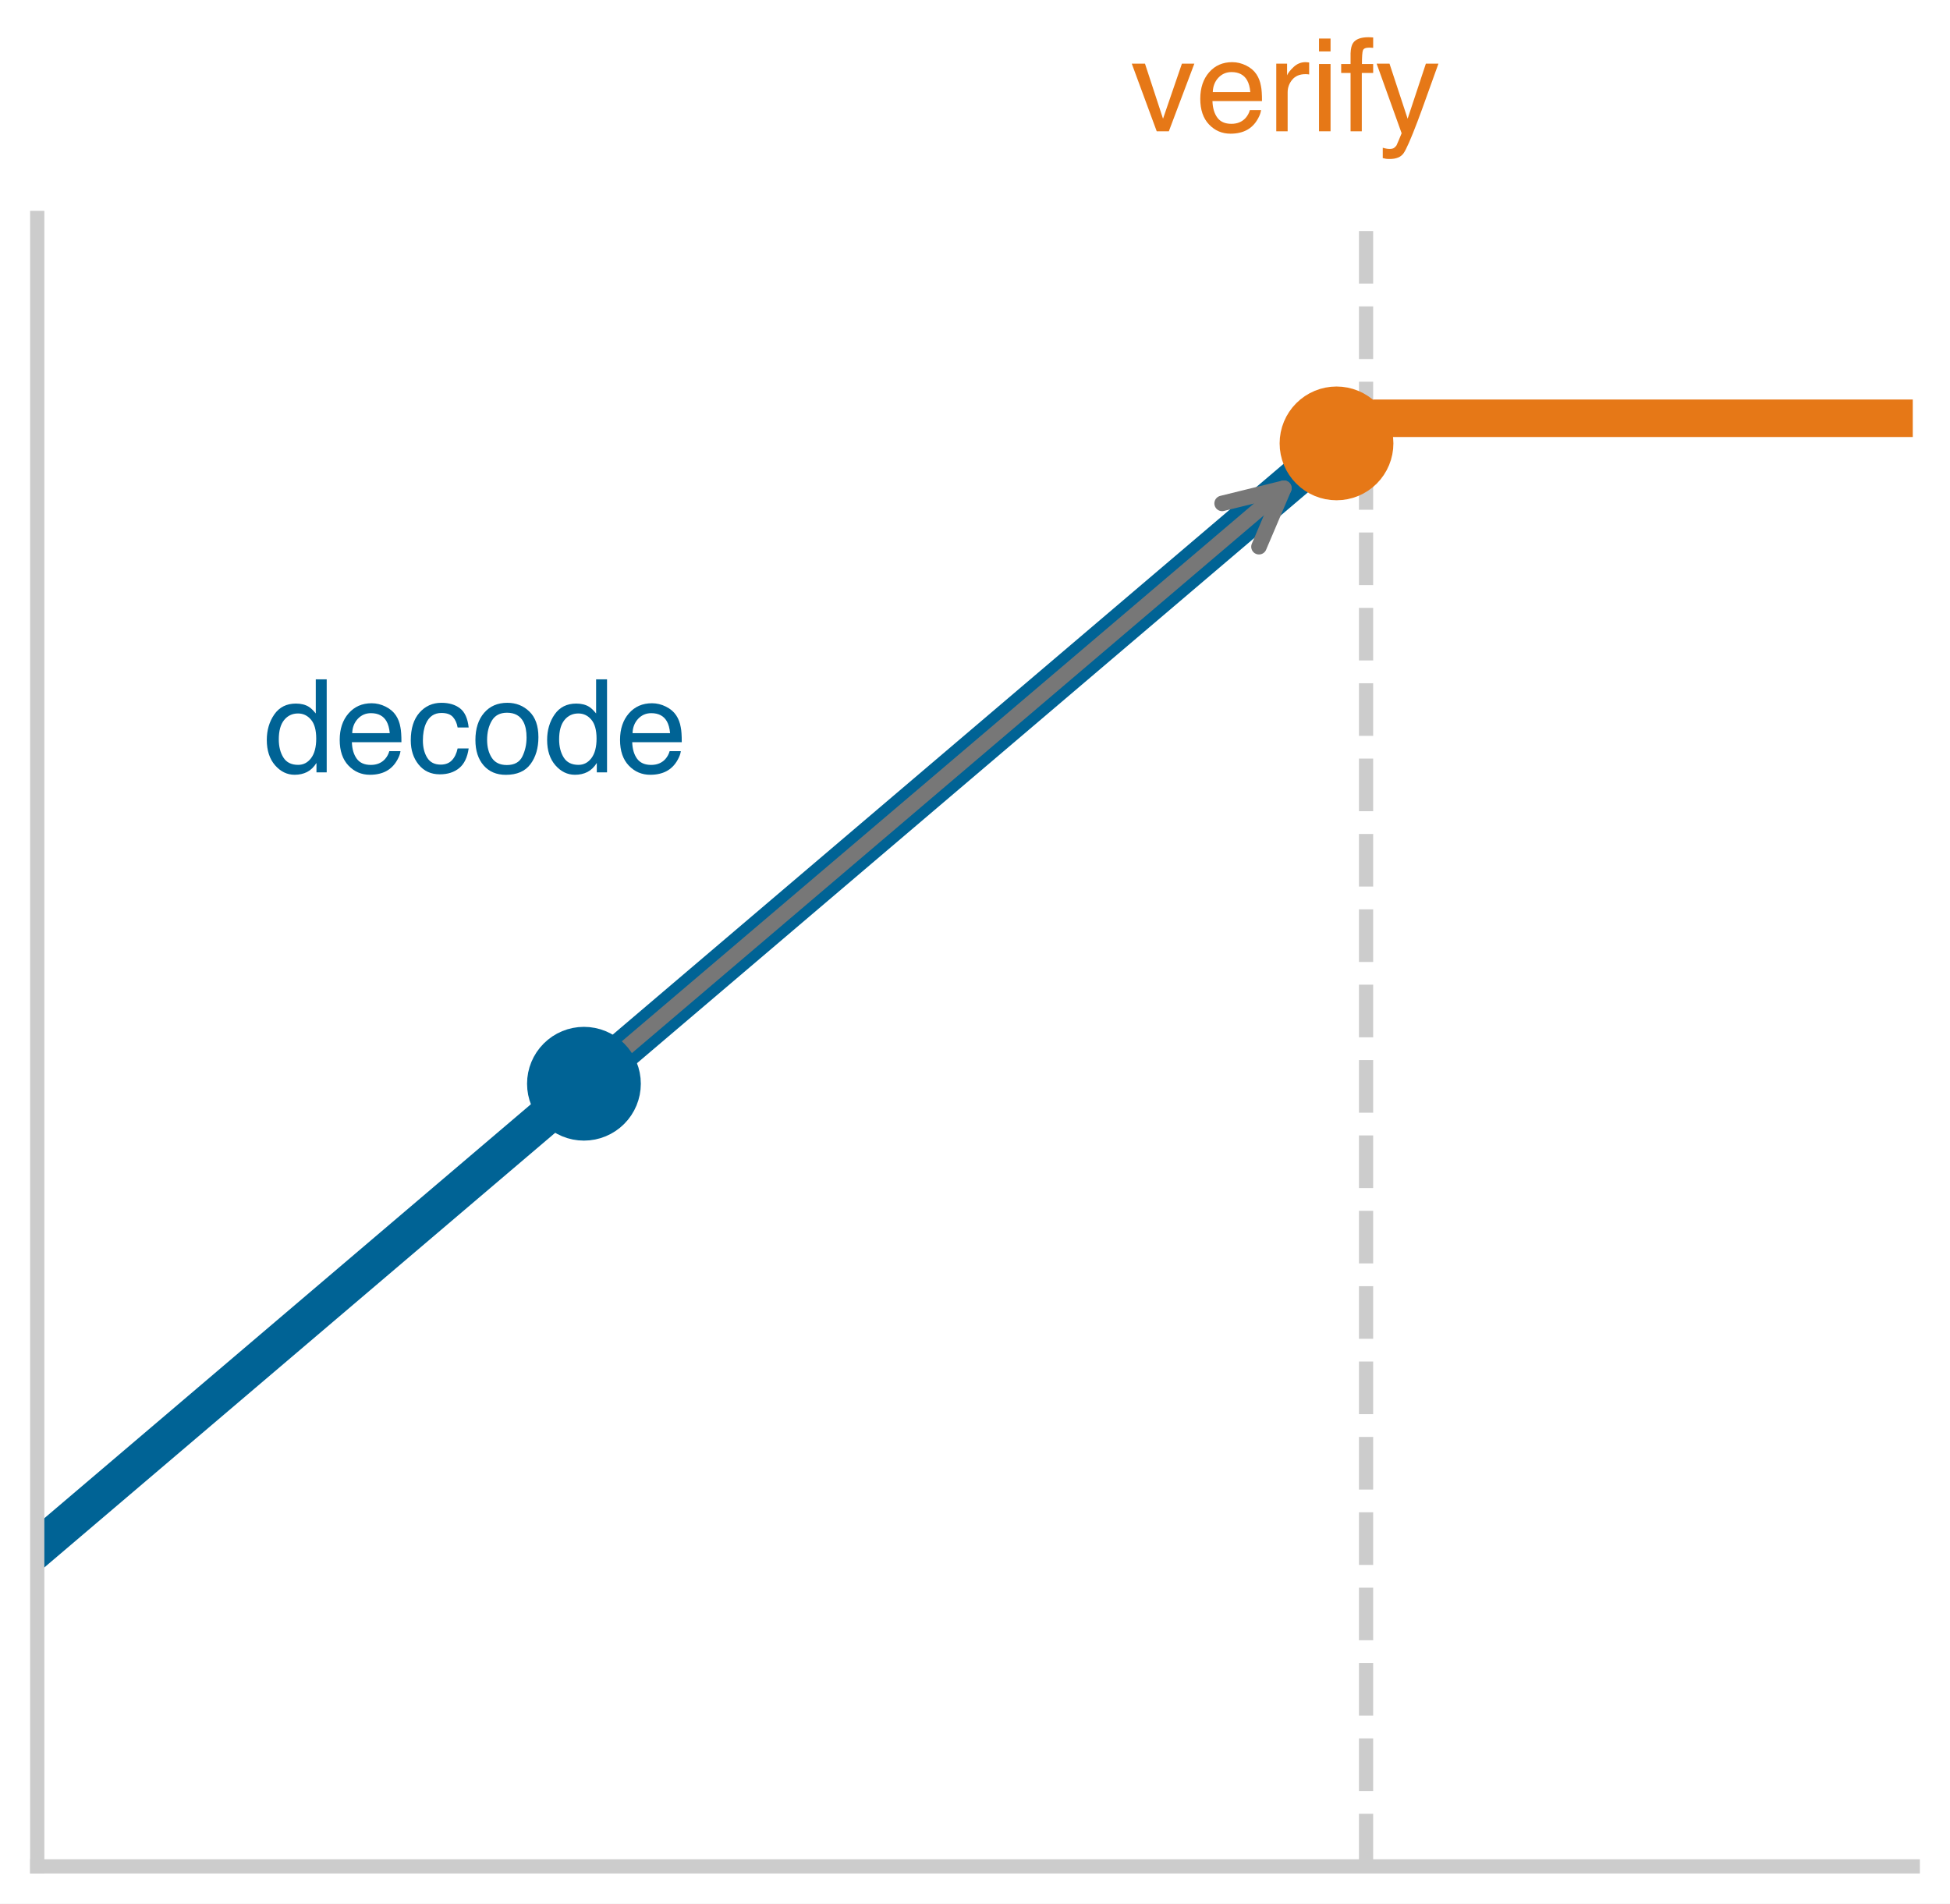
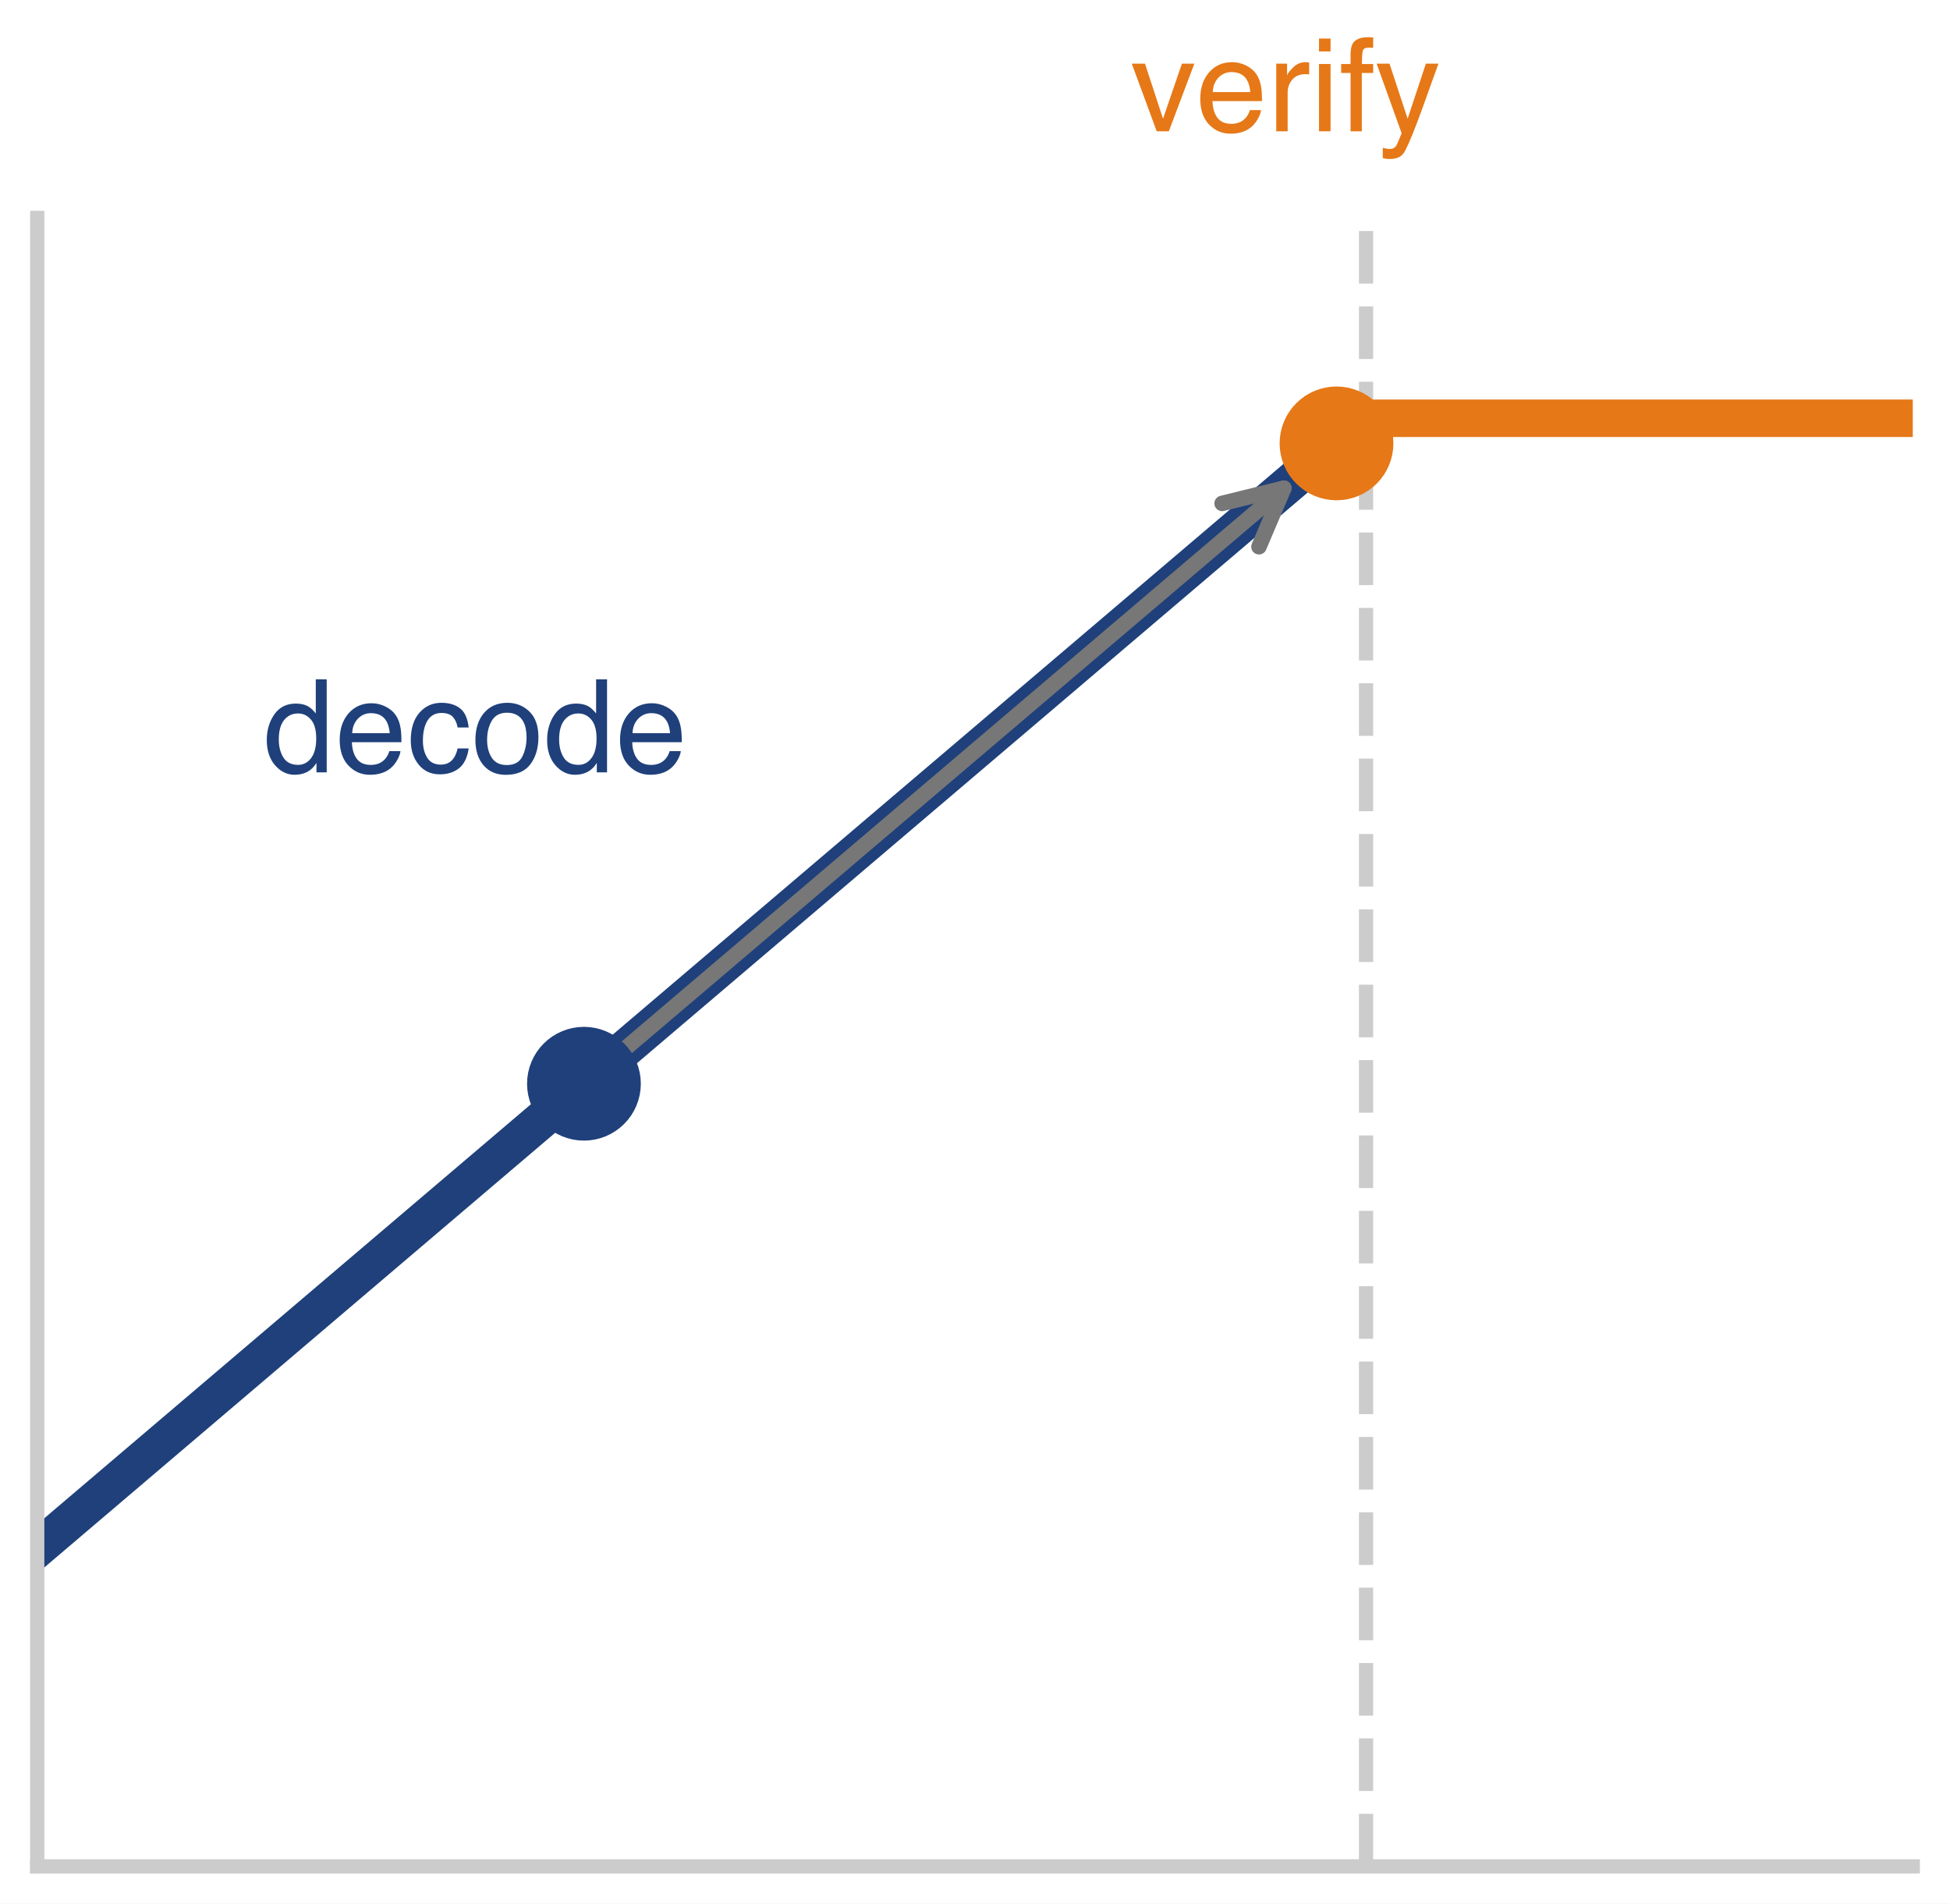
- <svg xmlns="http://www.w3.org/2000/svg" xmlns:xlink="http://www.w3.org/1999/xlink" width="75.42pt" height="73.625pt" viewBox="0 0 75.42 73.625" version="1.1">
+ <svg xmlns="http://www.w3.org/2000/svg" xmlns:xlink="http://www.w3.org/1999/xlink" width="75.42pt" height="73.625pt" viewBox="0 0 75.42 73.625" version="1.1" font-family="Helvetica Neue, Helvetica, Arial, sans-serif">
  <defs>
    <style type="text/css">*{stroke-linejoin: round; stroke-linecap: butt}</style>
  </defs>
  <g id="figure_1">
    <g id="patch_1">
      <path d="M 0 73.625 L 75.42 73.625 L 75.42 0 L 0 0 z " style="fill: #ffffff" />
    </g>
    <g id="axes_1">
      <g id="patch_2">
        <path d="M 1.44 72.185 L 73.98 72.185 L 73.98 8.429 L 1.44 8.429 z " style="fill: #ffffff" />
      </g>
      <g id="matplotlib.axis_1">
        <g id="xtick_1">
          <g id="line2d_1" />
        </g>
        <g id="xtick_2">
          <g id="line2d_2" />
        </g>
        <g id="xtick_3">
          <g id="line2d_3" />
        </g>
        <g id="xtick_4">
          <g id="line2d_4" />
        </g>
        <g id="xtick_5">
          <g id="line2d_5" />
        </g>
        <g id="xtick_6">
          <g id="line2d_6" />
        </g>
        <g id="xtick_7">
          <g id="line2d_7" />
        </g>
        <g id="xtick_8">
          <g id="line2d_8" />
        </g>
        <g id="xtick_9">
          <g id="line2d_9" />
        </g>
        <g id="xtick_10">
          <g id="line2d_10" />
        </g>
        <g id="xtick_11">
          <g id="line2d_11" />
        </g>
        <g id="xtick_12">
          <g id="line2d_12" />
        </g>
        <g id="xtick_13">
          <g id="line2d_13" />
        </g>
        <g id="xtick_14">
          <g id="line2d_14" />
        </g>
        <g id="xtick_15">
          <g id="line2d_15" />
        </g>
        <g id="xtick_16">
          <g id="line2d_16" />
        </g>
        <g id="xtick_17">
          <g id="line2d_17" />
        </g>
        <g id="xtick_18">
          <g id="line2d_18" />
        </g>
      </g>
      <g id="matplotlib.axis_2">
        <g id="ytick_1">
          <g id="line2d_19" />
        </g>
        <g id="ytick_2">
          <g id="line2d_20" />
        </g>
        <g id="ytick_3">
          <g id="line2d_21" />
        </g>
        <g id="ytick_4">
          <g id="line2d_22" />
        </g>
        <g id="ytick_5">
          <g id="line2d_23" />
        </g>
        <g id="ytick_6">
          <g id="line2d_24" />
        </g>
        <g id="ytick_7">
          <g id="line2d_25" />
        </g>
        <g id="ytick_8">
          <g id="line2d_26" />
        </g>
        <g id="ytick_9">
          <g id="line2d_27" />
        </g>
        <g id="ytick_10">
          <g id="line2d_28" />
        </g>
        <g id="ytick_11">
          <g id="line2d_29" />
        </g>
        <g id="ytick_12">
          <g id="line2d_30" />
        </g>
        <g id="ytick_13">
          <g id="line2d_31" />
        </g>
        <g id="ytick_14">
          <g id="line2d_32" />
        </g>
        <g id="ytick_15">
          <g id="line2d_33" />
        </g>
        <g id="ytick_16">
          <g id="line2d_34" />
        </g>
        <g id="ytick_17">
          <g id="line2d_35" />
        </g>
        <g id="ytick_18">
          <g id="line2d_36" />
        </g>
        <g id="ytick_19">
          <g id="line2d_37" />
        </g>
        <g id="ytick_20">
          <g id="line2d_38" />
        </g>
      </g>
      <g id="line2d_39">
-         <path d="M 1.44 59.905 L 52.734 16.263 L 52.734 16.263 " clip-path="url(#p2a4d5f9a7e)" style="fill: none; stroke: #006395; stroke-width: 1.45; stroke-linecap: square" />
+         <path d="M 1.44 59.905 L 52.734 16.263 L 52.734 16.263 " clip-path="url(#p2a4d5f9a7e)" style="fill: none; stroke: #1F407A; stroke-width: 1.45; stroke-linecap: square" />
      </g>
      <g id="line2d_40">
        <path d="M 53.037 16.177 L 53.341 16.177 L 53.645 16.177 L 53.948 16.177 L 54.252 16.177 L 54.555 16.177 L 54.859 16.177 L 55.162 16.177 L 55.466 16.177 L 55.769 16.177 L 56.073 16.177 L 56.376 16.177 L 56.68 16.177 L 56.983 16.177 L 57.287 16.177 L 57.59 16.177 L 57.894 16.177 L 58.197 16.177 L 58.501 16.177 L 58.804 16.177 L 59.108 16.177 L 59.411 16.177 L 59.715 16.177 L 60.018 16.177 L 60.322 16.177 L 60.625 16.177 L 60.929 16.177 L 61.232 16.177 L 61.536 16.177 L 61.839 16.177 L 62.143 16.177 L 62.446 16.177 L 62.75 16.177 L 63.053 16.177 L 63.357 16.177 L 63.661 16.177 L 63.964 16.177 L 64.268 16.177 L 64.571 16.177 L 64.875 16.177 L 65.178 16.177 L 65.482 16.177 L 65.785 16.177 L 66.089 16.177 L 66.392 16.177 L 66.696 16.177 L 66.999 16.177 L 67.303 16.177 L 67.606 16.177 L 67.91 16.177 L 68.213 16.177 L 68.517 16.177 L 68.82 16.177 L 69.124 16.177 L 69.427 16.177 L 69.731 16.177 L 70.034 16.177 L 70.338 16.177 L 70.641 16.177 L 70.945 16.177 L 71.248 16.177 L 71.552 16.177 L 71.855 16.177 L 72.159 16.177 L 72.462 16.177 L 72.766 16.177 L 73.069 16.177 L 73.373 16.177 L 73.676 16.177 L 73.98 16.177 " clip-path="url(#p2a4d5f9a7e)" style="fill: none; stroke: #e67817; stroke-width: 1.45; stroke-linecap: square" />
      </g>
      <g id="line2d_41">
        <path d="M 52.835 72.185 L 52.835 8.429 " clip-path="url(#p2a4d5f9a7e)" style="fill: none; stroke-dasharray: 2.035,0.88; stroke-dashoffset: 0; stroke: #cccccc; stroke-width: 0.55" />
      </g>
      <g id="patch_3">
        <path d="M 1.44 72.185 L 1.44 8.429 " style="fill: none; stroke: #cccccc; stroke-width: 0.55; stroke-linejoin: miter; stroke-linecap: square" />
      </g>
      <g id="patch_4">
        <path d="M 1.44 72.185 L 73.98 72.185 " style="fill: none; stroke: #cccccc; stroke-width: 0.55; stroke-linejoin: miter; stroke-linecap: square" />
      </g>
      <g id="patch_5">
        <path d="M 24.109 40.618 Q 37.138 29.532 49.656 18.882 " style="fill: none; stroke: #777777; stroke-width: 0.6; stroke-linecap: round" />
        <path d="M 47.268 19.47 L 49.656 18.882 L 48.693 21.145 " style="fill: none; stroke: #777777; stroke-width: 0.6; stroke-linecap: round" />
      </g>
      <g id="line2d_42">
        <defs>
-           <path id="m3a64f1ad0f" d="M 0 1.7 C 0.451 1.7 0.883 1.521 1.202 1.202 C 1.521 0.883 1.7 0.451 1.7 0 C 1.7 -0.451 1.521 -0.883 1.202 -1.202 C 0.883 -1.521 0.451 -1.7 0 -1.7 C -0.451 -1.7 -0.883 -1.521 -1.202 -1.202 C -1.521 -0.883 -1.7 -0.451 -1.7 0 C -1.7 0.451 -1.521 0.883 -1.202 1.202 C -0.883 1.521 -0.451 1.7 0 1.7 z " style="stroke: #006395" />
+           <path id="m3a64f1ad0f" d="M 0 1.7 C 0.451 1.7 0.883 1.521 1.202 1.202 C 1.521 0.883 1.7 0.451 1.7 0 C 1.7 -0.451 1.521 -0.883 1.202 -1.202 C 0.883 -1.521 0.451 -1.7 0 -1.7 C -0.451 -1.7 -0.883 -1.521 -1.202 -1.202 C -1.521 -0.883 -1.7 -0.451 -1.7 0 C -1.7 0.451 -1.521 0.883 -1.202 1.202 C -0.883 1.521 -0.451 1.7 0 1.7 z " style="stroke: #1F407A" />
        </defs>
        <g clip-path="url(#p2a4d5f9a7e)">
-           <use xlink:href="#m3a64f1ad0f" x="22.585" y="41.915" style="fill: #006395; stroke: #006395" />
+           <use xlink:href="#m3a64f1ad0f" x="22.585" y="41.915" style="fill: #1F407A; stroke: #1F407A" />
        </g>
      </g>
      <g id="line2d_43">
        <defs>
          <path id="m589f3f28cf" d="M 0 1.7 C 0.451 1.7 0.883 1.521 1.202 1.202 C 1.521 0.883 1.7 0.451 1.7 0 C 1.7 -0.451 1.521 -0.883 1.202 -1.202 C 0.883 -1.521 0.451 -1.7 0 -1.7 C -0.451 -1.7 -0.883 -1.521 -1.202 -1.202 C -1.521 -0.883 -1.7 -0.451 -1.7 0 C -1.7 0.451 -1.521 0.883 -1.202 1.202 C -0.883 1.521 -0.451 1.7 0 1.7 z " style="stroke: #e67817" />
        </defs>
        <g clip-path="url(#p2a4d5f9a7e)">
          <use xlink:href="#m589f3f28cf" x="51.692" y="17.149" style="fill: #e67817; stroke: #e67817" />
        </g>
      </g>
      <g id="text_1">
        <g id="patch_6">
          <path d="M 10.182 31.515 L 26.585 31.515 Q 27.185 31.515 27.185 30.915 L 27.185 26.286 Q 27.185 25.686 26.585 25.686 L 10.182 25.686 Q 9.582 25.686 9.582 26.286 L 9.582 30.915 Q 9.582 31.515 10.182 31.515 z " style="fill: #ffffff; opacity: 0.92" />
        </g>
-         <g style="fill: #006395" transform="translate(10.18217 29.87253) scale(0.05 -0.05)">
+         <g style="fill: #1F407A" transform="translate(10.18217 29.87253) scale(0.05 -0.05)">
          <defs>
            <path id="Helvetica-64" d="M 769 1634 Q 769 1097 997 734 Q 1225 372 1728 372 Q 2119 372 2370 708 Q 2622 1044 2622 1672 Q 2622 2306 2362 2611 Q 2103 2916 1722 2916 Q 1297 2916 1033 2591 Q 769 2266 769 1634 z M 1616 3406 Q 2000 3406 2259 3244 Q 2409 3150 2600 2916 L 2600 4606 L 3141 4606 L 3141 0 L 2634 0 L 2634 466 Q 2438 156 2169 18 Q 1900 -119 1553 -119 Q 994 -119 584 351 Q 175 822 175 1603 Q 175 2334 548 2870 Q 922 3406 1616 3406 z " transform="scale(0.015625)" />
            <path id="Helvetica-65" d="M 1806 3422 Q 2163 3422 2497 3255 Q 2831 3088 3006 2822 Q 3175 2569 3231 2231 Q 3281 2000 3281 1494 L 828 1494 Q 844 984 1069 676 Q 1294 369 1766 369 Q 2206 369 2469 659 Q 2619 828 2681 1050 L 3234 1050 Q 3213 866 3089 639 Q 2966 413 2813 269 Q 2556 19 2178 -69 Q 1975 -119 1719 -119 Q 1094 -119 659 336 Q 225 791 225 1609 Q 225 2416 662 2919 Q 1100 3422 1806 3422 z M 2703 1941 Q 2669 2306 2544 2525 Q 2313 2931 1772 2931 Q 1384 2931 1121 2651 Q 859 2372 844 1941 L 2703 1941 z M 1753 3428 L 1753 3428 z " transform="scale(0.015625)" />
            <path id="Helvetica-63" d="M 1703 3444 Q 2269 3444 2623 3169 Q 2978 2894 3050 2222 L 2503 2222 Q 2453 2531 2275 2736 Q 2097 2941 1703 2941 Q 1166 2941 934 2416 Q 784 2075 784 1575 Q 784 1072 996 728 Q 1209 384 1666 384 Q 2016 384 2220 598 Q 2425 813 2503 1184 L 3050 1184 Q 2956 519 2581 211 Q 2206 -97 1622 -97 Q 966 -97 575 383 Q 184 863 184 1581 Q 184 2463 612 2953 Q 1041 3444 1703 3444 z M 1616 3428 L 1616 3428 z " transform="scale(0.015625)" />
            <path id="Helvetica-6f" d="M 1741 363 Q 2300 363 2508 786 Q 2716 1209 2716 1728 Q 2716 2197 2566 2491 Q 2328 2953 1747 2953 Q 1231 2953 997 2559 Q 763 2166 763 1609 Q 763 1075 997 719 Q 1231 363 1741 363 z M 1763 3444 Q 2409 3444 2856 3012 Q 3303 2581 3303 1744 Q 3303 934 2909 406 Q 2516 -122 1688 -122 Q 997 -122 590 345 Q 184 813 184 1600 Q 184 2444 612 2944 Q 1041 3444 1763 3444 z M 1744 3428 L 1744 3428 z " transform="scale(0.015625)" />
          </defs>
          <use xlink:href="#Helvetica-64" />
          <use xlink:href="#Helvetica-65" transform="translate(55.61523 0)" />
          <use xlink:href="#Helvetica-63" transform="translate(111.2305 0)" />
          <use xlink:href="#Helvetica-6f" transform="translate(161.2305 0)" />
          <use xlink:href="#Helvetica-64" transform="translate(216.8457 0)" />
          <use xlink:href="#Helvetica-65" transform="translate(272.4609 0)" />
        </g>
      </g>
      <g id="text_2">
        <g id="patch_7">
          <path d="M 43.747 6.749 L 55.692 6.749 Q 56.292 6.749 56.292 6.149 L 56.292 1.44 Q 56.292 0.84 55.692 0.84 L 43.747 0.84 Q 43.147 0.84 43.147 1.44 L 43.147 6.149 Q 43.147 6.749 43.747 6.749 z " style="fill: #ffffff; opacity: 0.92" />
        </g>
        <g style="fill: #e67817" transform="translate(43.74703 5.0775) scale(0.05 -0.05)">
          <defs>
            <path id="Helvetica-76" d="M 688 3347 L 1581 622 L 2516 3347 L 3131 3347 L 1869 0 L 1269 0 L 34 3347 L 688 3347 z " transform="scale(0.015625)" />
            <path id="Helvetica-72" d="M 428 3347 L 963 3347 L 963 2769 Q 1028 2938 1284 3180 Q 1541 3422 1875 3422 Q 1891 3422 1928 3419 Q 1966 3416 2056 3406 L 2056 2813 Q 2006 2822 1964 2825 Q 1922 2828 1872 2828 Q 1447 2828 1219 2554 Q 991 2281 991 1925 L 991 0 L 428 0 L 428 3347 z " transform="scale(0.015625)" />
            <path id="Helvetica-69" d="M 413 3331 L 984 3331 L 984 0 L 413 0 L 413 3331 z M 413 4591 L 984 4591 L 984 3953 L 413 3953 L 413 4591 z " transform="scale(0.015625)" />
            <path id="Helvetica-66" d="M 553 3856 Q 566 4206 675 4369 Q 872 4656 1434 4656 Q 1488 4656 1544 4653 Q 1600 4650 1672 4644 L 1672 4131 Q 1584 4138 1545 4139 Q 1506 4141 1472 4141 Q 1216 4141 1166 4008 Q 1116 3875 1116 3331 L 1672 3331 L 1672 2888 L 1109 2888 L 1109 0 L 553 0 L 553 2888 L 88 2888 L 88 3331 L 553 3331 L 553 3856 z " transform="scale(0.015625)" />
            <path id="Helvetica-79" d="M 2503 3347 L 3125 3347 Q 3006 3025 2597 1878 Q 2291 1016 2084 472 Q 1597 -809 1397 -1090 Q 1197 -1372 709 -1372 Q 591 -1372 527 -1362 Q 463 -1353 369 -1328 L 369 -816 Q 516 -856 581 -865 Q 647 -875 697 -875 Q 853 -875 926 -823 Q 1000 -772 1050 -697 Q 1066 -672 1162 -440 Q 1259 -209 1303 -97 L 66 3347 L 703 3347 L 1600 622 L 2503 3347 z M 1597 3428 L 1597 3428 z " transform="scale(0.015625)" />
          </defs>
          <use xlink:href="#Helvetica-76" />
          <use xlink:href="#Helvetica-65" transform="translate(50 0)" />
          <use xlink:href="#Helvetica-72" transform="translate(105.6152 0)" />
          <use xlink:href="#Helvetica-69" transform="translate(138.916 0)" />
          <use xlink:href="#Helvetica-66" transform="translate(161.1328 0)" />
          <use xlink:href="#Helvetica-79" transform="translate(188.916 0)" />
        </g>
      </g>
    </g>
  </g>
  <defs>
    <clipPath id="p2a4d5f9a7e">
      <rect x="1.44" y="8.429" width="72.54" height="63.756" />
    </clipPath>
  </defs>
</svg>
